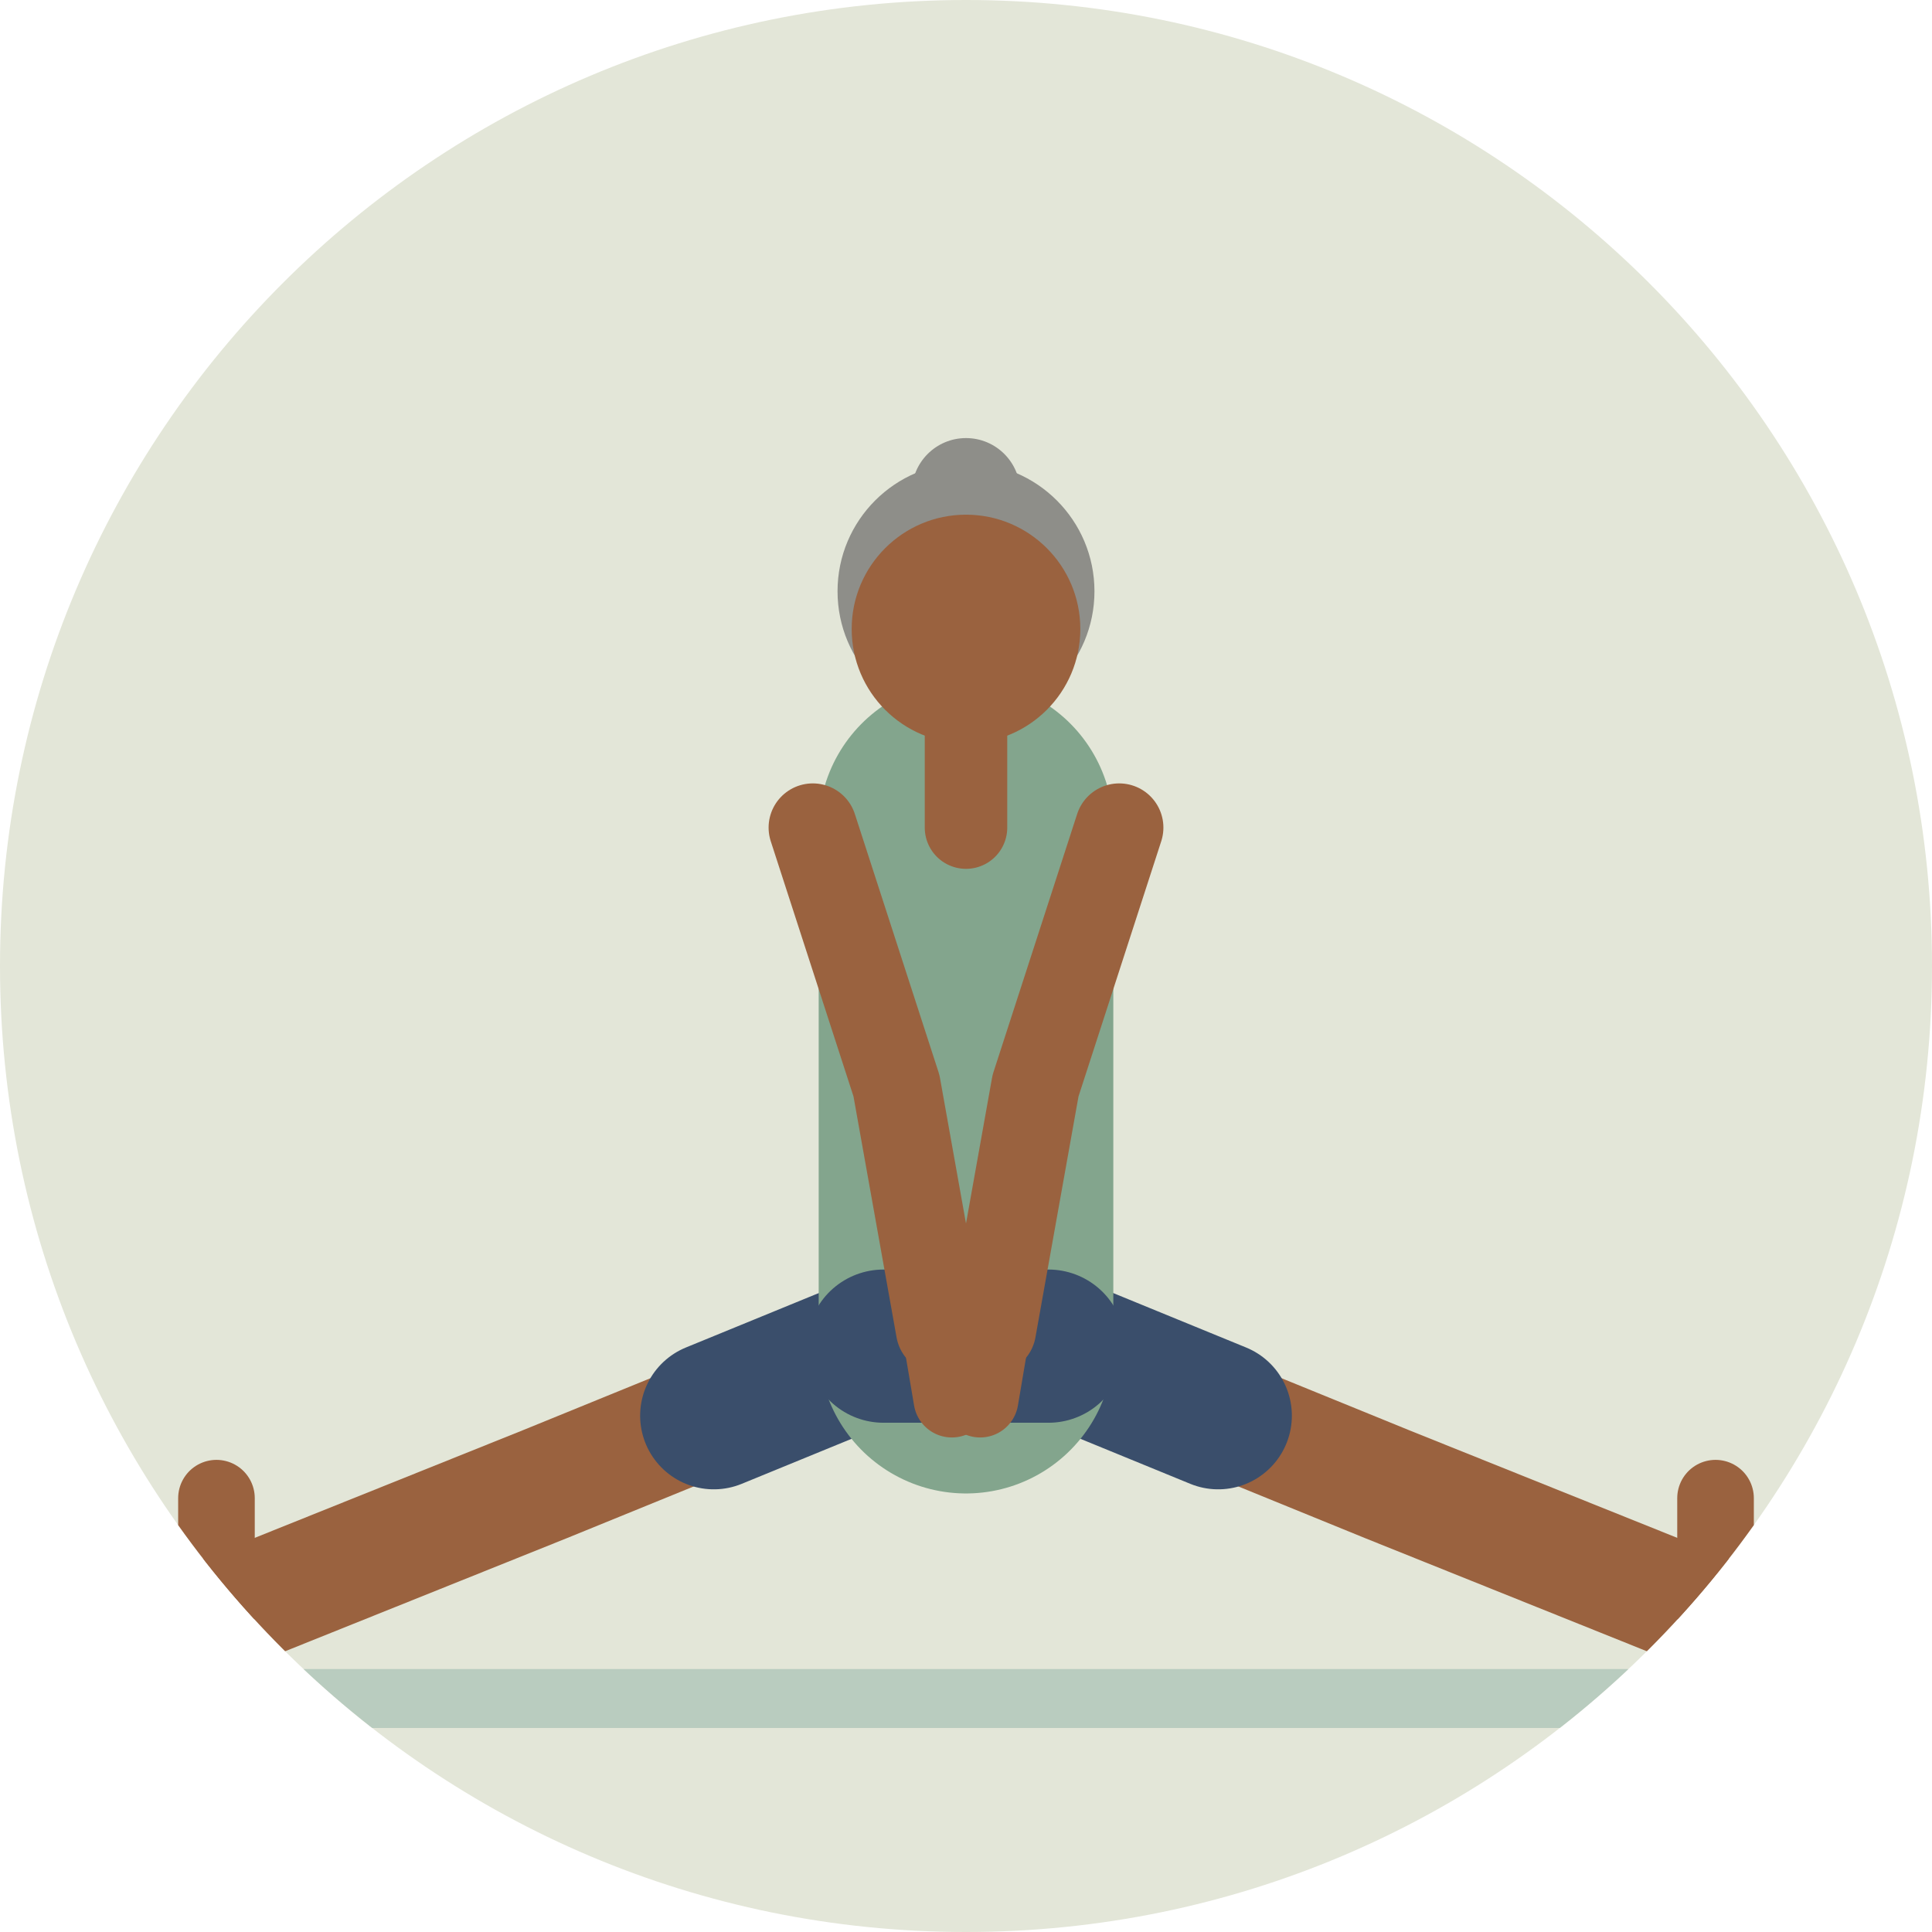
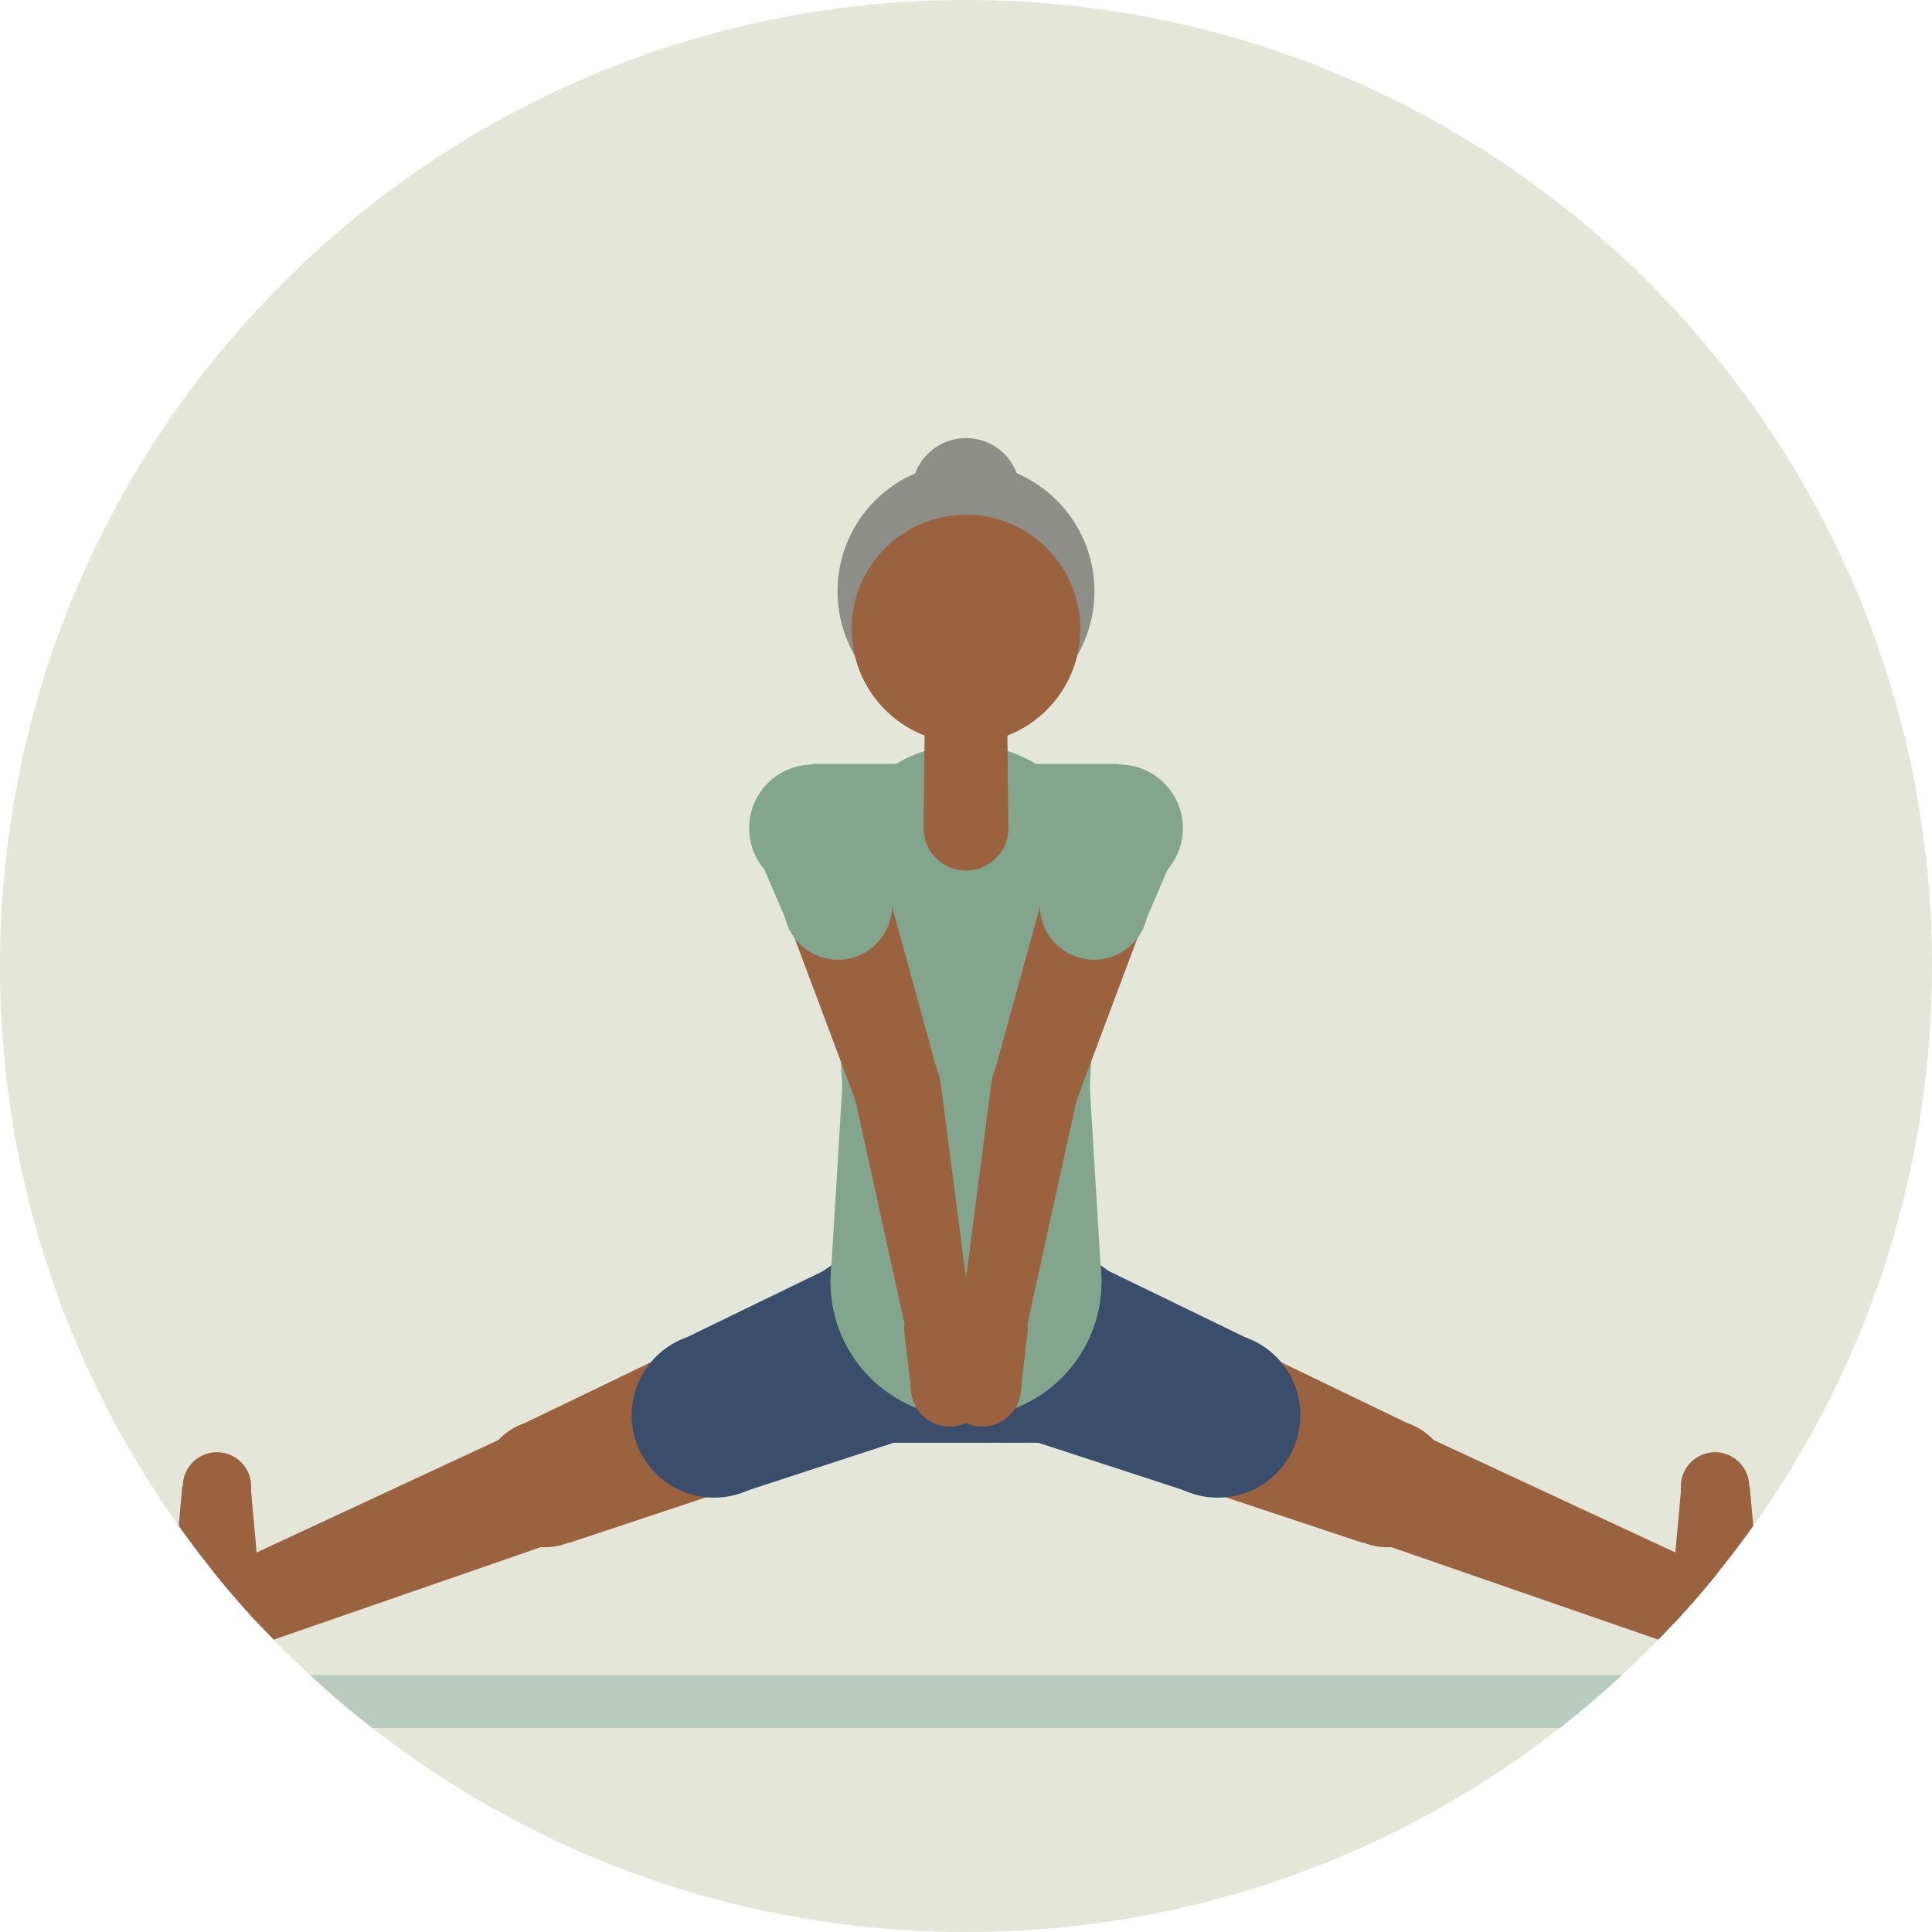
<svg xmlns="http://www.w3.org/2000/svg" viewBox="0 0 200 200" width="400" height="400" role="img" aria-label="Seated figure facing forward with legs wide apart and hands on the floor in front.">
  <circle cx="100" cy="100" r="100" fill="#E3E6D8" />
  <clipPath id="cvwqdw1">
    <circle cx="100" cy="100" r="100" />
  </clipPath>
  <g clip-path="url(#cvwqdw1)">
    <g transform="translate(100.0 174.0) scale(1.220)">
-       <rect x="-79.058" y="-1" width="158.116" height="5" rx="2.5" fill="#B9CCBF" />
-       <g stroke-linecap="round" stroke-linejoin="round" fill="none">
-         <path d="M-7.0 -28.4 L-35.7 -16.7 L-63.6 -5.5" stroke="#9A623F" stroke-width="9.89" />
-         <path d="M-7.0 -28.4 L-21.4 -22.5" stroke="#3A4E6B" stroke-width="12.5" />
-         <path d="M-63.6 -5.5 L-63.6 -15.5" stroke="#9A623F" stroke-width="6.5" />
-       </g>
-       <g stroke-linecap="round" stroke-linejoin="round" fill="none">
-         <path d="M7.0 -28.4 L35.7 -16.7 L63.6 -5.5" stroke="#9A623F" stroke-width="9.89" />
-         <path d="M7.0 -28.4 L21.4 -22.5" stroke="#3A4E6B" stroke-width="12.5" />
-         <path d="M63.6 -5.5 L63.6 -15.5" stroke="#9A623F" stroke-width="6.5" />
-       </g>
-       <g stroke-linecap="round" stroke-linejoin="round" fill="none">
-         <path d="M0.0 -28.4 L0.0 -50.4 L0.0 -72.4" stroke="#83A58D" stroke-width="25" />
-         <path d="M-7.0 -28.4 L7.0 -28.4" stroke="#3A4E6B" stroke-width="13" />
-       </g>
-       <g stroke-linecap="round" stroke-linejoin="round" fill="none">
-         <path d="M-13.0 -72.4 L-5.9 -50.5 L-2.2 -29.8" stroke="#9A623F" stroke-width="7.5" />
-         <path d="M-2.2 -29.8 L-1.2 -23.9" stroke="#9A623F" stroke-width="6.5" />
-       </g>
-       <g stroke-linecap="round" stroke-linejoin="round" fill="none">
-         <path d="M13.0 -72.4 L5.9 -50.5 L2.2 -29.8" stroke="#9A623F" stroke-width="7.5" />
-         <path d="M2.2 -29.8 L1.2 -23.9" stroke="#9A623F" stroke-width="6.5" />
+       <rect x="-79.058" y="-0.5" width="158.116" height="4.5" rx="2.2" fill="#B9CCBF" />
+       <g>
+         <g fill="#9A623F">
+           <path d="M-37.6 -21.4 L-64.9 -8.7 L-62.2 -2.3 L-33.9 -12.1Z" />
+           <circle cx="-35.743" cy="-16.738" r="5" />
+           <circle cx="-63.558" cy="-5.5" r="3.5" />
+         </g>
+         <g fill="#9A623F">
+           <path d="M-9.8 -35.2 L-37.8 -21.7 L-33.7 -11.7 L-4.2 -21.5Z" />
+           <circle cx="-7" cy="-28.351" r="7.4" />
+           <circle cx="-35.743" cy="-16.738" r="5.4" />
+         </g>
+         <g fill="#3A4E6B">
+           <path d="M-10.0 -35.8 L-24.0 -29.0 L-18.7 -16.1 L-4.0 -20.9Z" />
+           <circle cx="-7" cy="-28.351" r="8" />
+           <circle cx="-21.371" cy="-22.545" r="7" />
+         </g>
+         <g fill="#9A623F">
+           <path d="M-59.7 -5.5 L-60.7 -16.5 L-66.5 -16.5 L-67.5 -5.5Z" />
+           <circle cx="-63.558" cy="-5.5" r="3.9" />
+           <circle cx="-63.558" cy="-16.5" r="2.9" />
+         </g>
      </g>
      <g>
-         <path d="M0.0 -72.4 L0.0 -89.9" stroke="#9A623F" stroke-width="7" stroke-linecap="round" />
+         <g fill="#9A623F">
+           <path d="M33.9 -12.1 L62.2 -2.3 L64.9 -8.7 L37.6 -21.4Z" />
+           <circle cx="35.743" cy="-16.738" r="5" />
+           <circle cx="63.558" cy="-5.5" r="3.5" />
+         </g>
+         <g fill="#9A623F">
+           <path d="M4.2 -21.5 L33.7 -11.7 L37.8 -21.7 L9.8 -35.2Z" />
+           <circle cx="7" cy="-28.351" r="7.4" />
+           <circle cx="35.743" cy="-16.738" r="5.4" />
+         </g>
+         <g fill="#3A4E6B">
+           <path d="M4.0 -20.9 L18.7 -16.1 L24.0 -29.0 L10.0 -35.8Z" />
+           <circle cx="7" cy="-28.351" r="8" />
+           <circle cx="21.371" cy="-22.545" r="7" />
+         </g>
+         <g fill="#9A623F">
+           <path d="M67.5 -5.5 L66.5 -16.5 L60.7 -16.5 L59.7 -5.5Z" />
+           <circle cx="63.558" cy="-5.5" r="3.9" />
+           <circle cx="63.558" cy="-16.5" r="2.9" />
+         </g>
+       </g>
+       <g>
+         <g fill="#3A4E6B">
+           <path d="M-7.0 -20.2 L7.0 -20.2 L7.0 -36.6 L-7.0 -36.6Z" />
+           <circle cx="-7" cy="-28.351" r="8.2" />
+           <circle cx="7" cy="-28.351" r="8.2" />
+         </g>
+         <g fill="#83A58D">
+           <path d="M11.5 -33.9 L10.5 -50.4 L-10.5 -50.4 L-11.5 -33.9Z" />
+           <circle cx="3.3677786976552215e-16" cy="-33.851" r="11.5" />
+           <circle cx="1.3471114790620886e-15" cy="-50.351" r="10.5" />
+         </g>
+         <g fill="#83A58D">
+           <path d="M10.5 -50.4 L11.5 -68.0 L-11.5 -68.0 L-10.5 -50.4Z" />
+           <circle cx="1.3471114790620886e-15" cy="-50.351" r="10.5" />
+           <circle cx="2.4248006623117594e-15" cy="-67.951" r="11.5" />
+         </g>
+         <g fill="#83A58D">
+           <path d="M-13.0 -67.0 L13.0 -67.0 L13.0 -77.8 L-13.0 -77.8Z" />
+           <circle cx="-13" cy="-72.351" r="5.4" />
+           <circle cx="13" cy="-72.351" r="5.4" />
+         </g>
+       </g>
+       <g>
+         <g fill="#9A623F">
+           <path d="M-17.5 -70.9 L-9.4 -49.3 L-2.4 -51.6 L-8.5 -73.8Z" />
+           <circle cx="-13" cy="-72.351" r="4.7" />
+           <circle cx="-5.893" cy="-50.477" r="3.7" />
+         </g>
+         <g fill="#83A58D">
+           <path d="M-17.9 -70.7 L-15.2 -64.4 L-6.5 -67.2 L-8.1 -74.0Z" />
+           <circle cx="-13" cy="-72.351" r="5.2" />
+           <circle cx="-10.868" cy="-65.789" r="4.6" />
+         </g>
+         <g fill="#9A623F">
+           <path d="M-9.5 -49.8 L-5.0 -29.3 L0.5 -30.3 L-2.2 -51.1Z" />
+           <circle cx="-5.893" cy="-50.477" r="3.7" />
+           <circle cx="-2.246" cy="-29.796" r="2.8" />
+         </g>
+         <g fill="#9A623F">
+           <path d="M-5.2 -29.3 L-4.6 -24.3 L1.9 -25.4 L0.7 -30.3Z" />
+           <circle cx="-2.246" cy="-29.796" r="3" />
+           <circle cx="-1.378" cy="-24.872" r="3.3" />
+         </g>
+       </g>
+       <g>
+         <g fill="#9A623F">
+           <path d="M8.5 -73.8 L2.4 -51.6 L9.4 -49.3 L17.5 -70.9Z" />
+           <circle cx="13" cy="-72.351" r="4.7" />
+           <circle cx="5.893" cy="-50.477" r="3.7" />
+         </g>
+         <g fill="#83A58D">
+           <path d="M8.1 -74.0 L6.5 -67.2 L15.2 -64.4 L17.9 -70.7Z" />
+           <circle cx="13" cy="-72.351" r="5.2" />
+           <circle cx="10.868" cy="-65.789" r="4.6" />
+         </g>
+         <g fill="#9A623F">
+           <path d="M2.2 -51.1 L-0.5 -30.3 L5.0 -29.3 L9.5 -49.8Z" />
+           <circle cx="5.893" cy="-50.477" r="3.7" />
+           <circle cx="2.246" cy="-29.796" r="2.8" />
+         </g>
+         <g fill="#9A623F">
+           <path d="M-0.7 -30.3 L-1.9 -25.4 L4.6 -24.3 L5.2 -29.3Z" />
+           <circle cx="2.246" cy="-29.796" r="3" />
+           <circle cx="1.378" cy="-24.872" r="3.3" />
+         </g>
+       </g>
+       <g>
+         <g fill="#9A623F">
+           <path d="M3.6 -72.4 L3.4 -89.9 L-3.4 -89.9 L-3.6 -72.4Z" />
+           <circle cx="2.6942229581241772e-15" cy="-72.351" r="3.6" />
+           <circle cx="3.765788907378111e-15" cy="-89.851" r="3.4" />
+         </g>
        <circle cx="4.4393446469091554e-15" cy="-100.851" r="4.6" fill="#8E8E89" />
        <circle cx="3.924992991267267e-15" cy="-92.451" r="10.9" fill="#8E8E89" />
        <circle cx="3.7290495034036905e-15" cy="-89.251" r="9.7" fill="#9A623F" />
      </g>
    </g>
  </g>
</svg>
